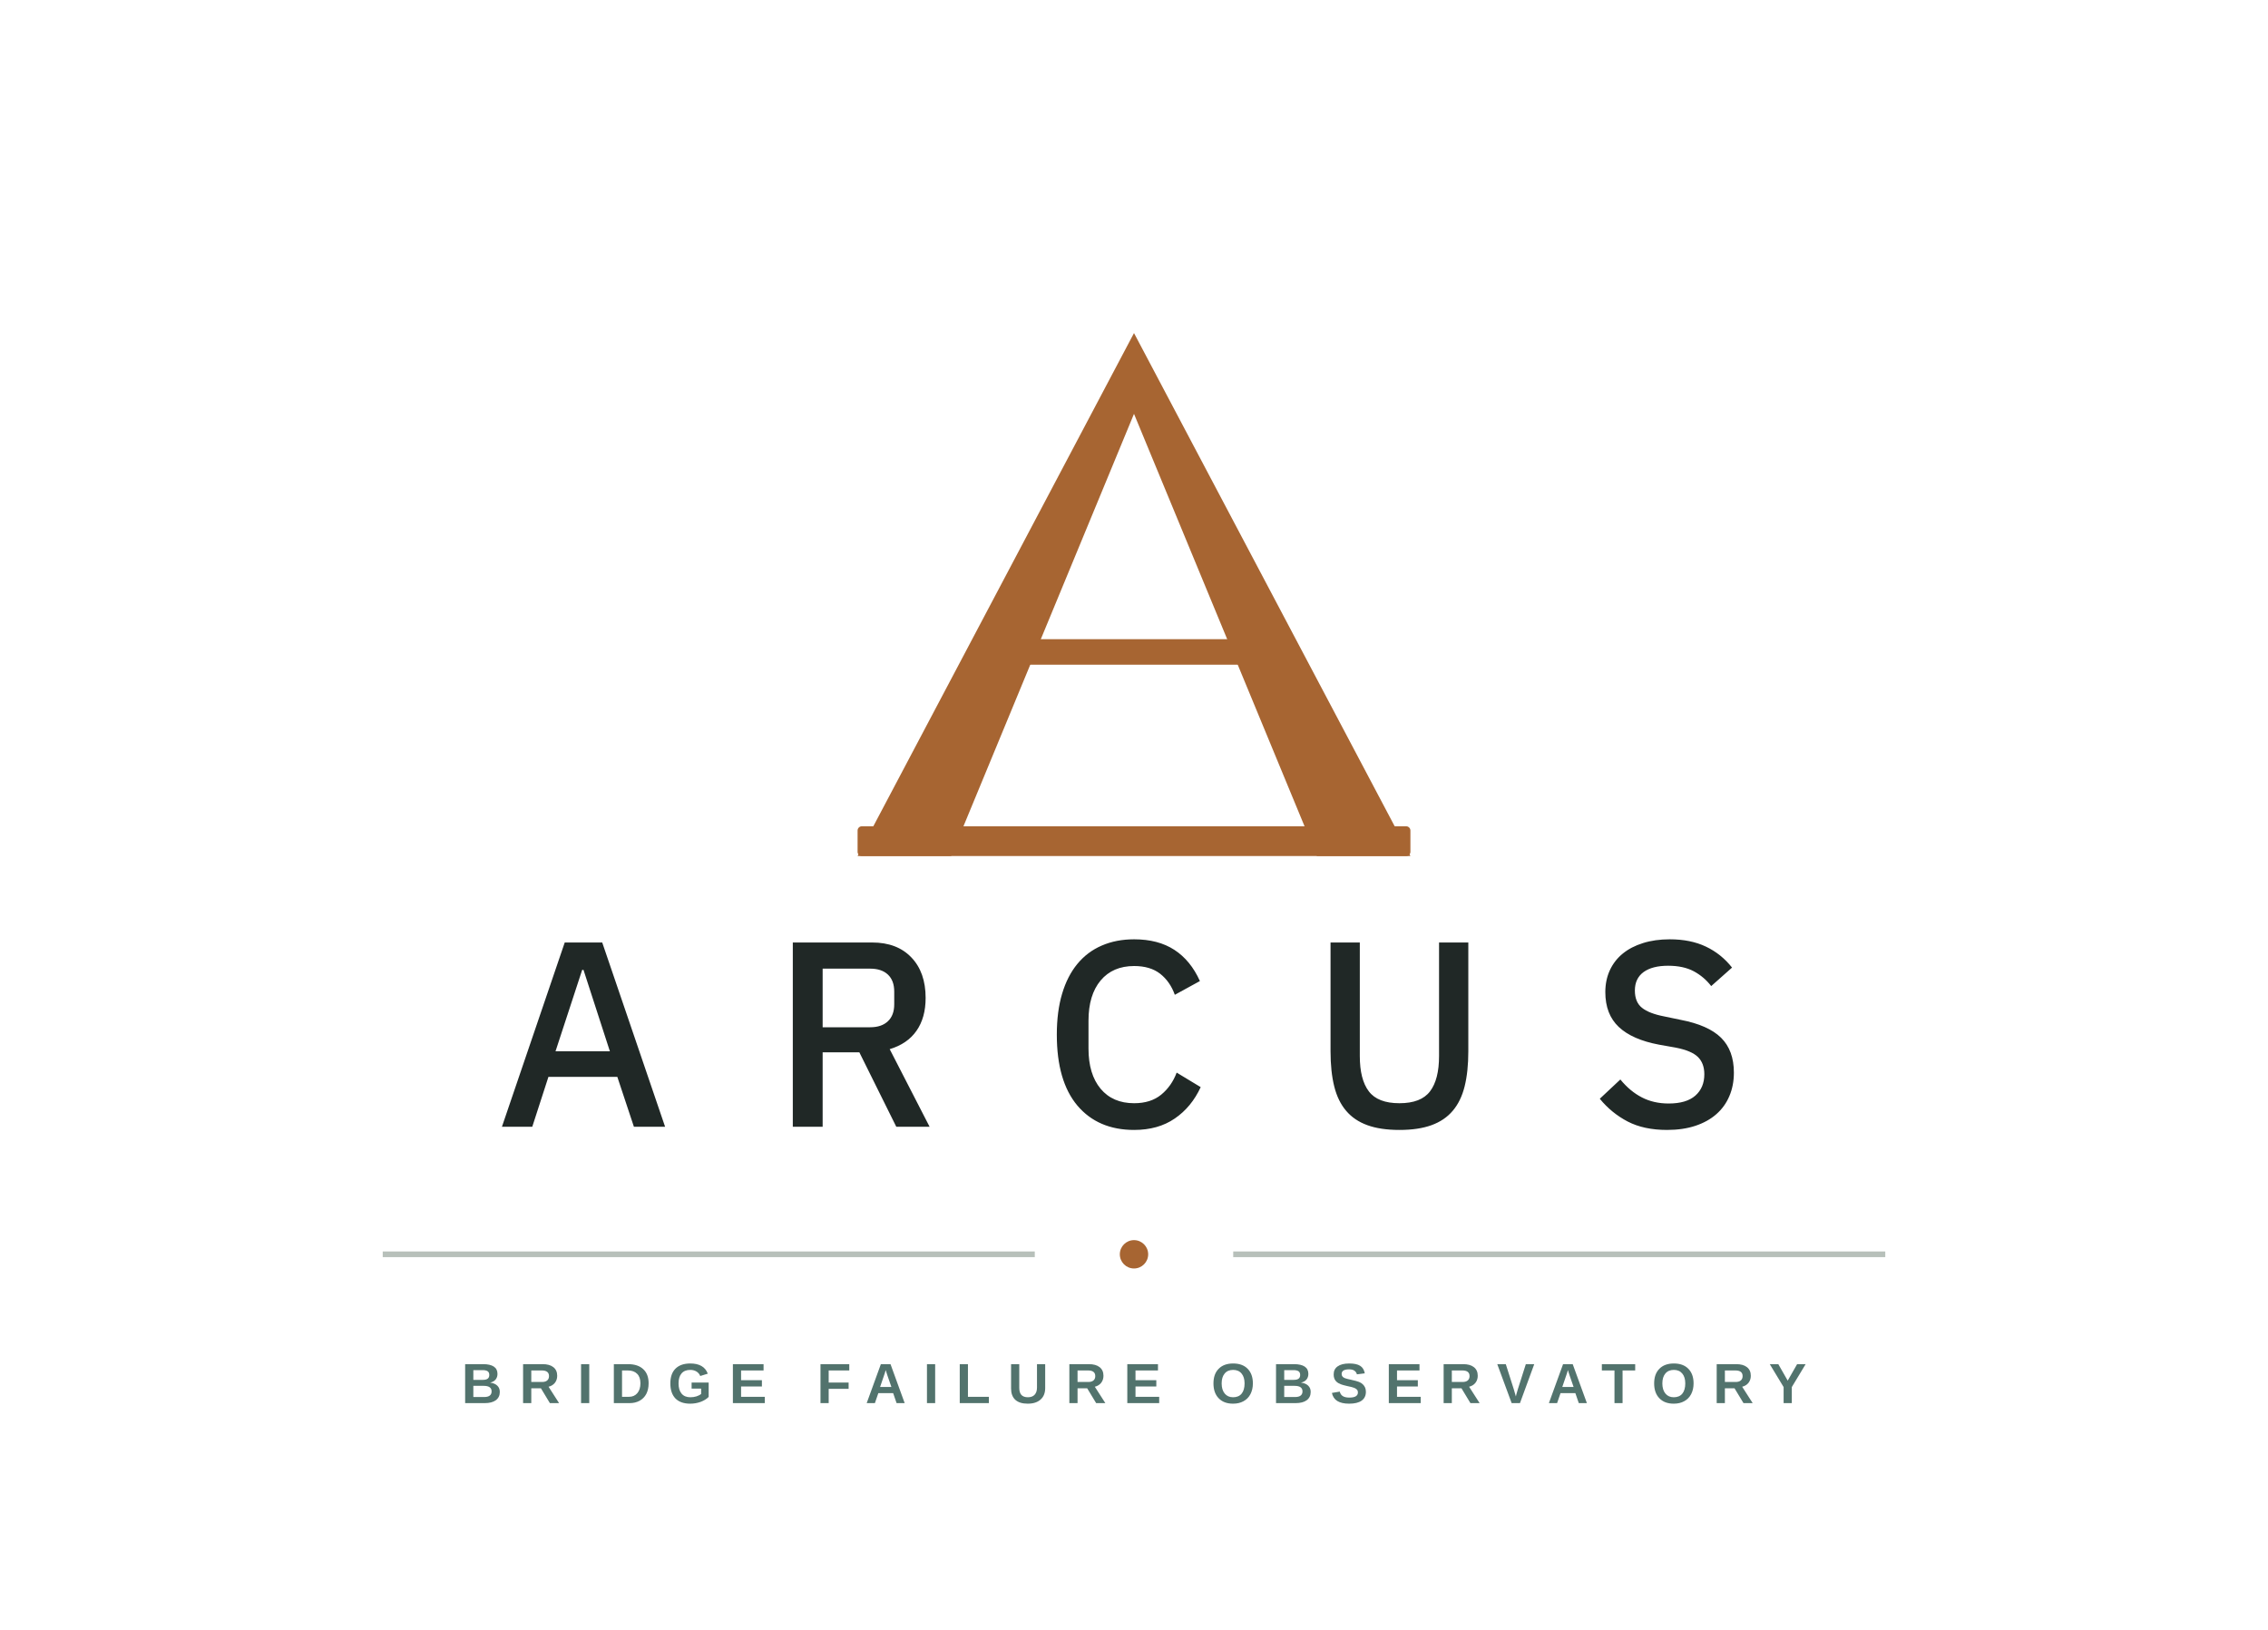
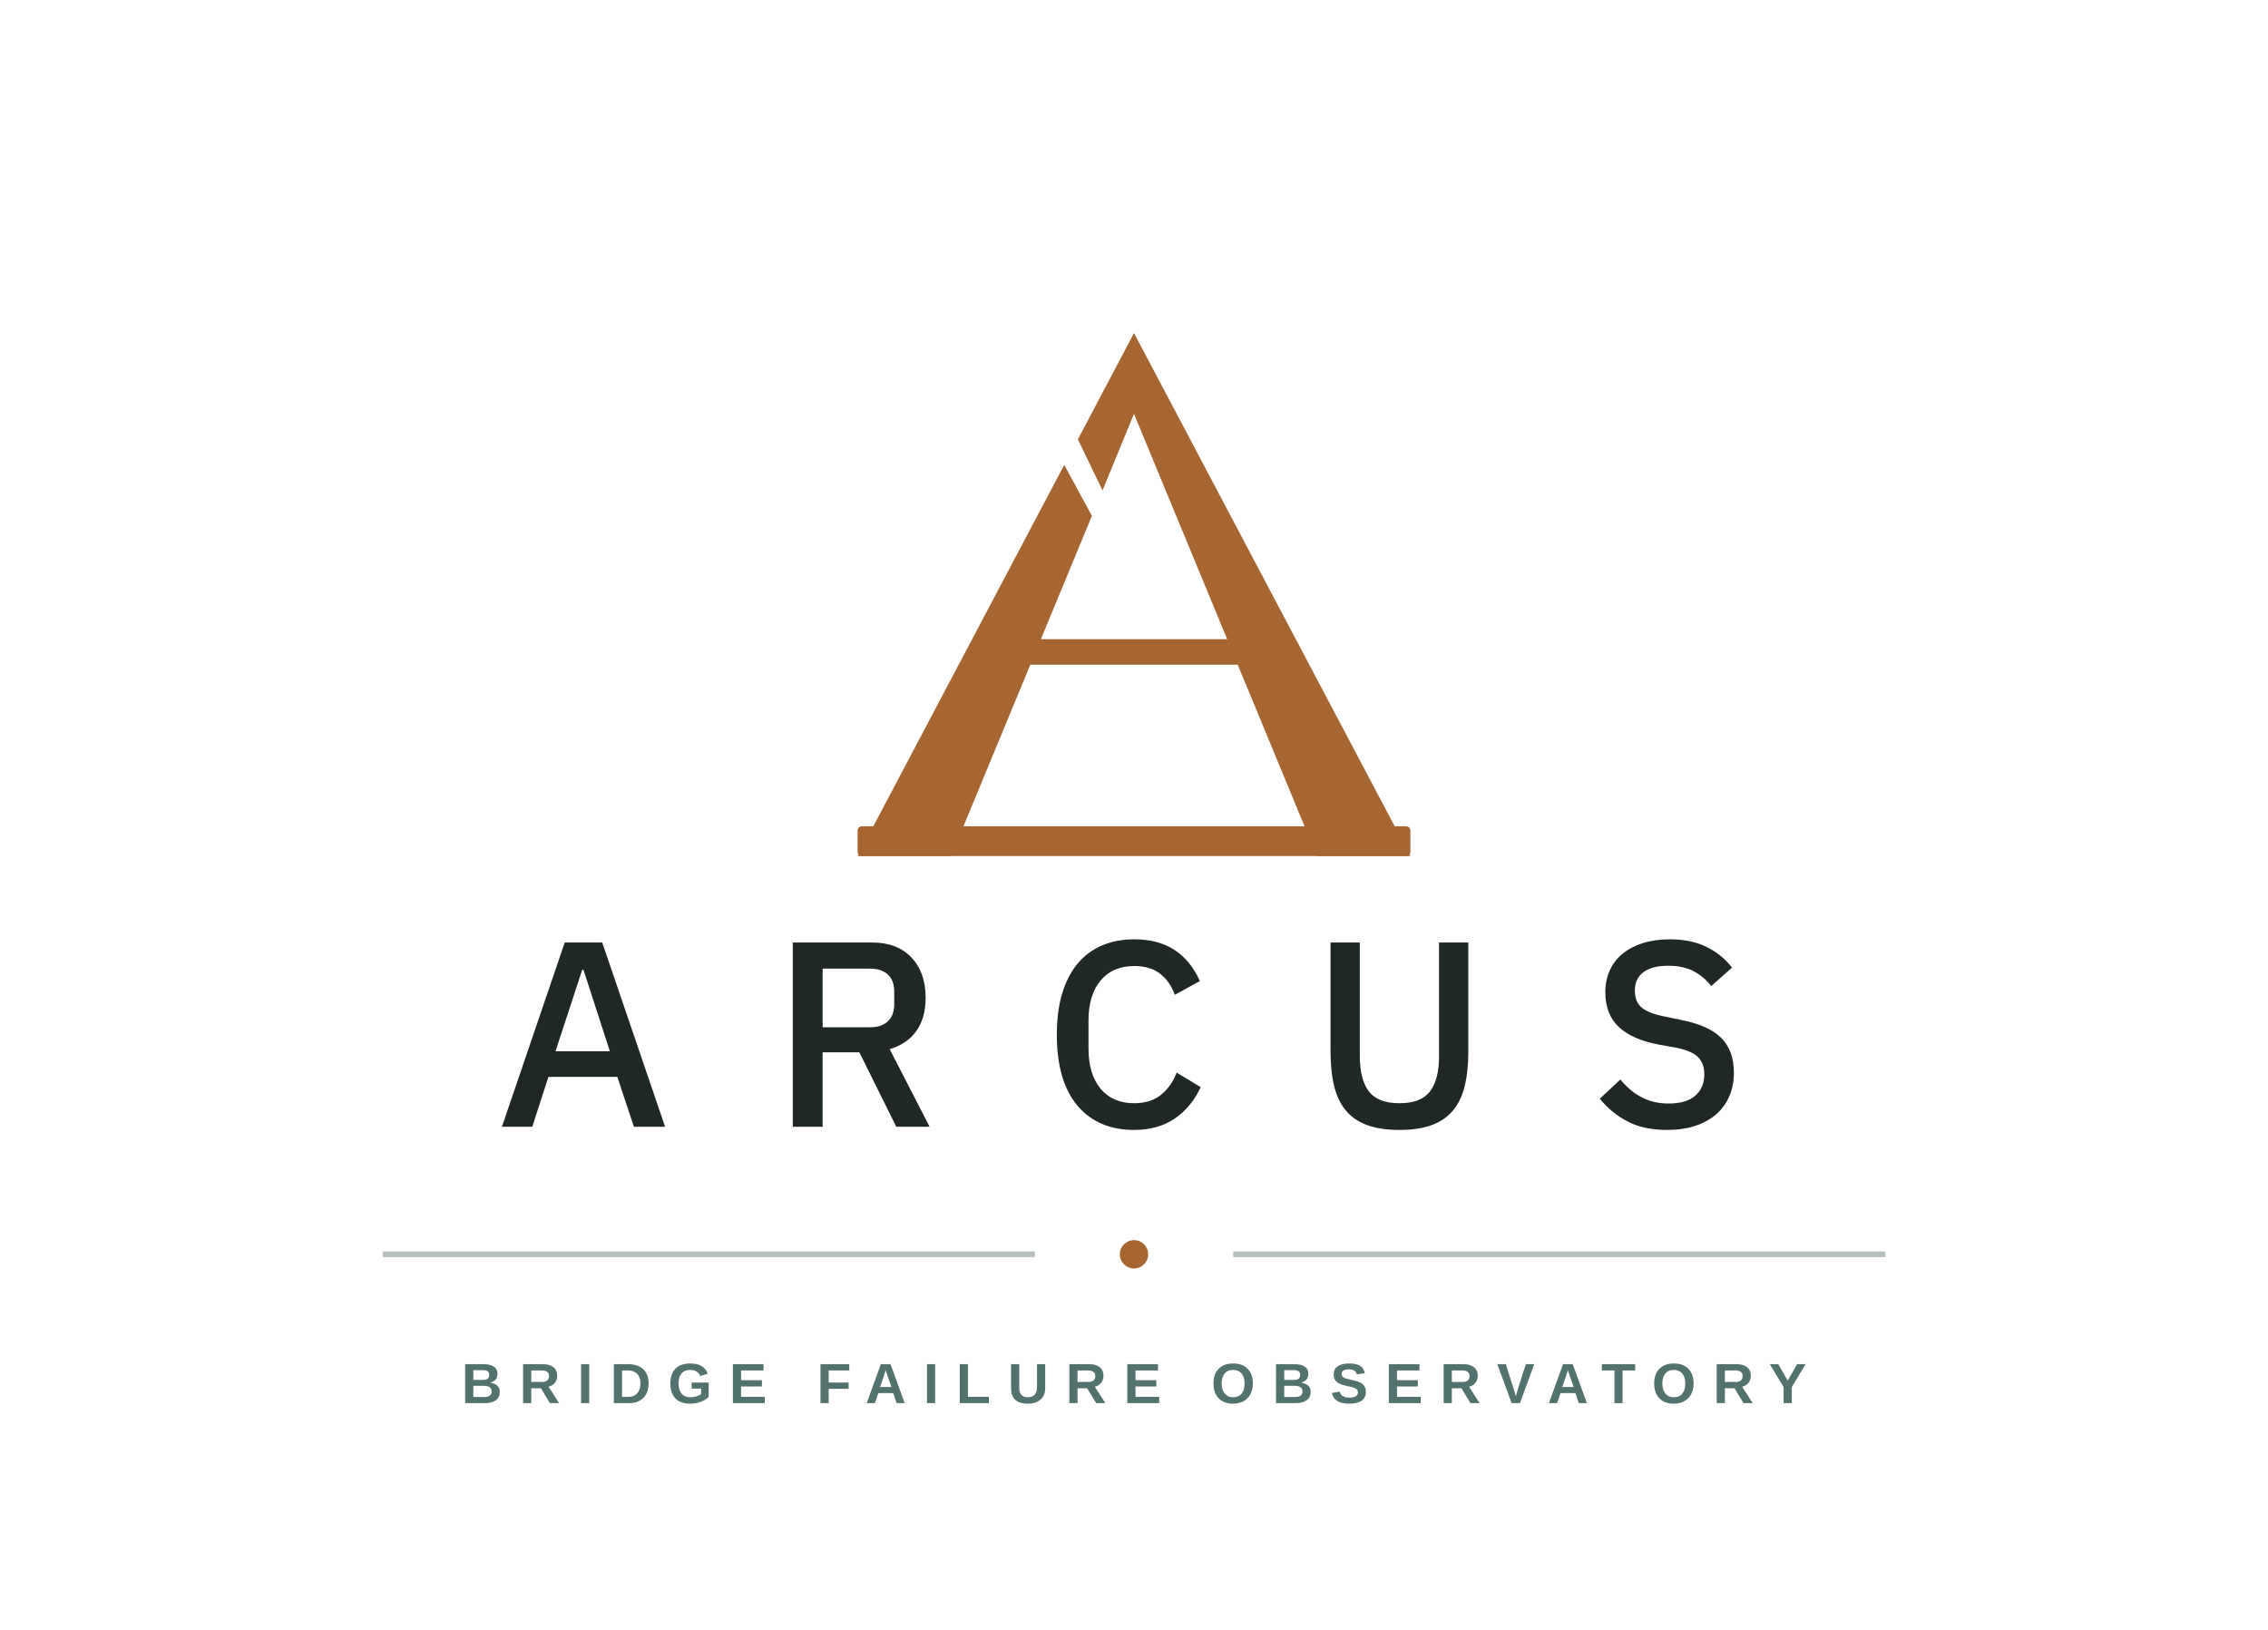
<svg xmlns="http://www.w3.org/2000/svg" viewBox="0 0 320 230" role="img" aria-labelledby="title description">
  <g transform="translate(160 80) scale(.6)" fill="#A76532">
-     <path d="M-65 68 0-55v19L-43 68Z" />
+     <path d="M-65 68-16.4-24-9.9-12-43 68Z M-13.2-30 0-55v19L-7.4-18Z" />
    <path d="M0-55 65 68H43L0-36Z" />
    <rect x="-33" y="17" width="66" height="6" rx="1" />
    <rect x="-65" y="61" width="130" height="7" rx="1" />
  </g>
  <path d="M107.44 54 105.1 46.96H95.38L93.1 54H88.82L97.68 28H102.97L111.84 54ZM100.33 31.87H100.14L96.38 43.35H104.05Z M134.07 54H129.86V28H141.07Q144.58 28 146.59 30.11Q148.6 32.21 148.6 35.82Q148.6 38.62 147.31 40.46Q146.03 42.3 143.53 43.05L149.16 54H144.46L139.25 43.5H134.07ZM140.78 39.96Q142.38 39.96 143.27 39.12Q144.17 38.28 144.17 36.72V34.93Q144.17 33.36 143.27 32.52Q142.38 31.69 140.78 31.69H134.07V39.96Z M178.02 54.45Q172.92 54.45 170.01 51.01Q167.11 47.56 167.11 41Q167.11 37.72 167.86 35.22Q168.6 32.73 170.01 31.02Q171.43 29.3 173.46 28.43Q175.49 27.55 178.02 27.55Q181.41 27.55 183.7 29.04Q185.99 30.53 187.3 33.44L183.76 35.38Q183.09 33.51 181.69 32.41Q180.29 31.32 178.02 31.32Q175 31.32 173.29 33.36Q171.58 35.41 171.58 39.03V42.97Q171.58 46.59 173.29 48.64Q175 50.68 178.02 50.68Q180.37 50.68 181.84 49.47Q183.31 48.26 184.02 46.36L187.41 48.41Q186.1 51.24 183.75 52.84Q181.41 54.45 178.02 54.45Z M209.86 28V44.02Q209.86 47.33 211.13 49Q212.4 50.68 215.45 50.68Q218.5 50.68 219.77 49Q221.04 47.33 221.04 44.02V28H225.17V43.35Q225.17 46.21 224.65 48.3Q224.13 50.39 222.97 51.75Q221.82 53.11 219.97 53.78Q218.13 54.45 215.45 54.45Q212.77 54.45 210.93 53.78Q209.08 53.11 207.93 51.75Q206.77 50.39 206.25 48.3Q205.73 46.21 205.73 43.35V28Z M253.21 54.45Q249.94 54.45 247.65 53.26Q245.36 52.06 243.72 50.05L246.62 47.33Q248 49.01 249.66 49.86Q251.32 50.72 253.44 50.72Q255.93 50.72 257.2 49.61Q258.47 48.49 258.47 46.59Q258.47 45.06 257.58 44.17Q256.68 43.27 254.41 42.83L252.1 42.42Q248.3 41.71 246.4 39.92Q244.5 38.13 244.5 35Q244.5 33.29 245.15 31.89Q245.8 30.5 246.98 29.55Q248.15 28.6 249.82 28.08Q251.5 27.55 253.59 27.55Q256.53 27.55 258.69 28.58Q260.85 29.6 262.38 31.54L259.44 34.15Q258.43 32.84 256.98 32.06Q255.52 31.28 253.36 31.28Q251.13 31.28 249.9 32.17Q248.67 33.07 248.67 34.78Q248.67 36.42 249.68 37.22Q250.68 38.02 252.81 38.43L255.11 38.91Q259.03 39.66 260.83 41.44Q262.64 43.23 262.64 46.36Q262.64 48.19 262 49.68Q261.37 51.17 260.16 52.23Q258.95 53.29 257.2 53.87Q255.45 54.45 253.21 54.45Z" transform="translate(-18 105)" fill="#202826" />
  <path d="M54 177h92m28 0h92" stroke="#B7C0BA" stroke-width=".8" />
  <circle cx="160" cy="177" r="2" fill="#A76532" />
  <text x="160" y="198" text-anchor="middle" fill="#52736D" font-family="'Segoe UI',Arial,sans-serif" font-size="8" font-weight="600" letter-spacing="2.4">BRIDGE FAILURE OBSERVATORY</text>
</svg>
